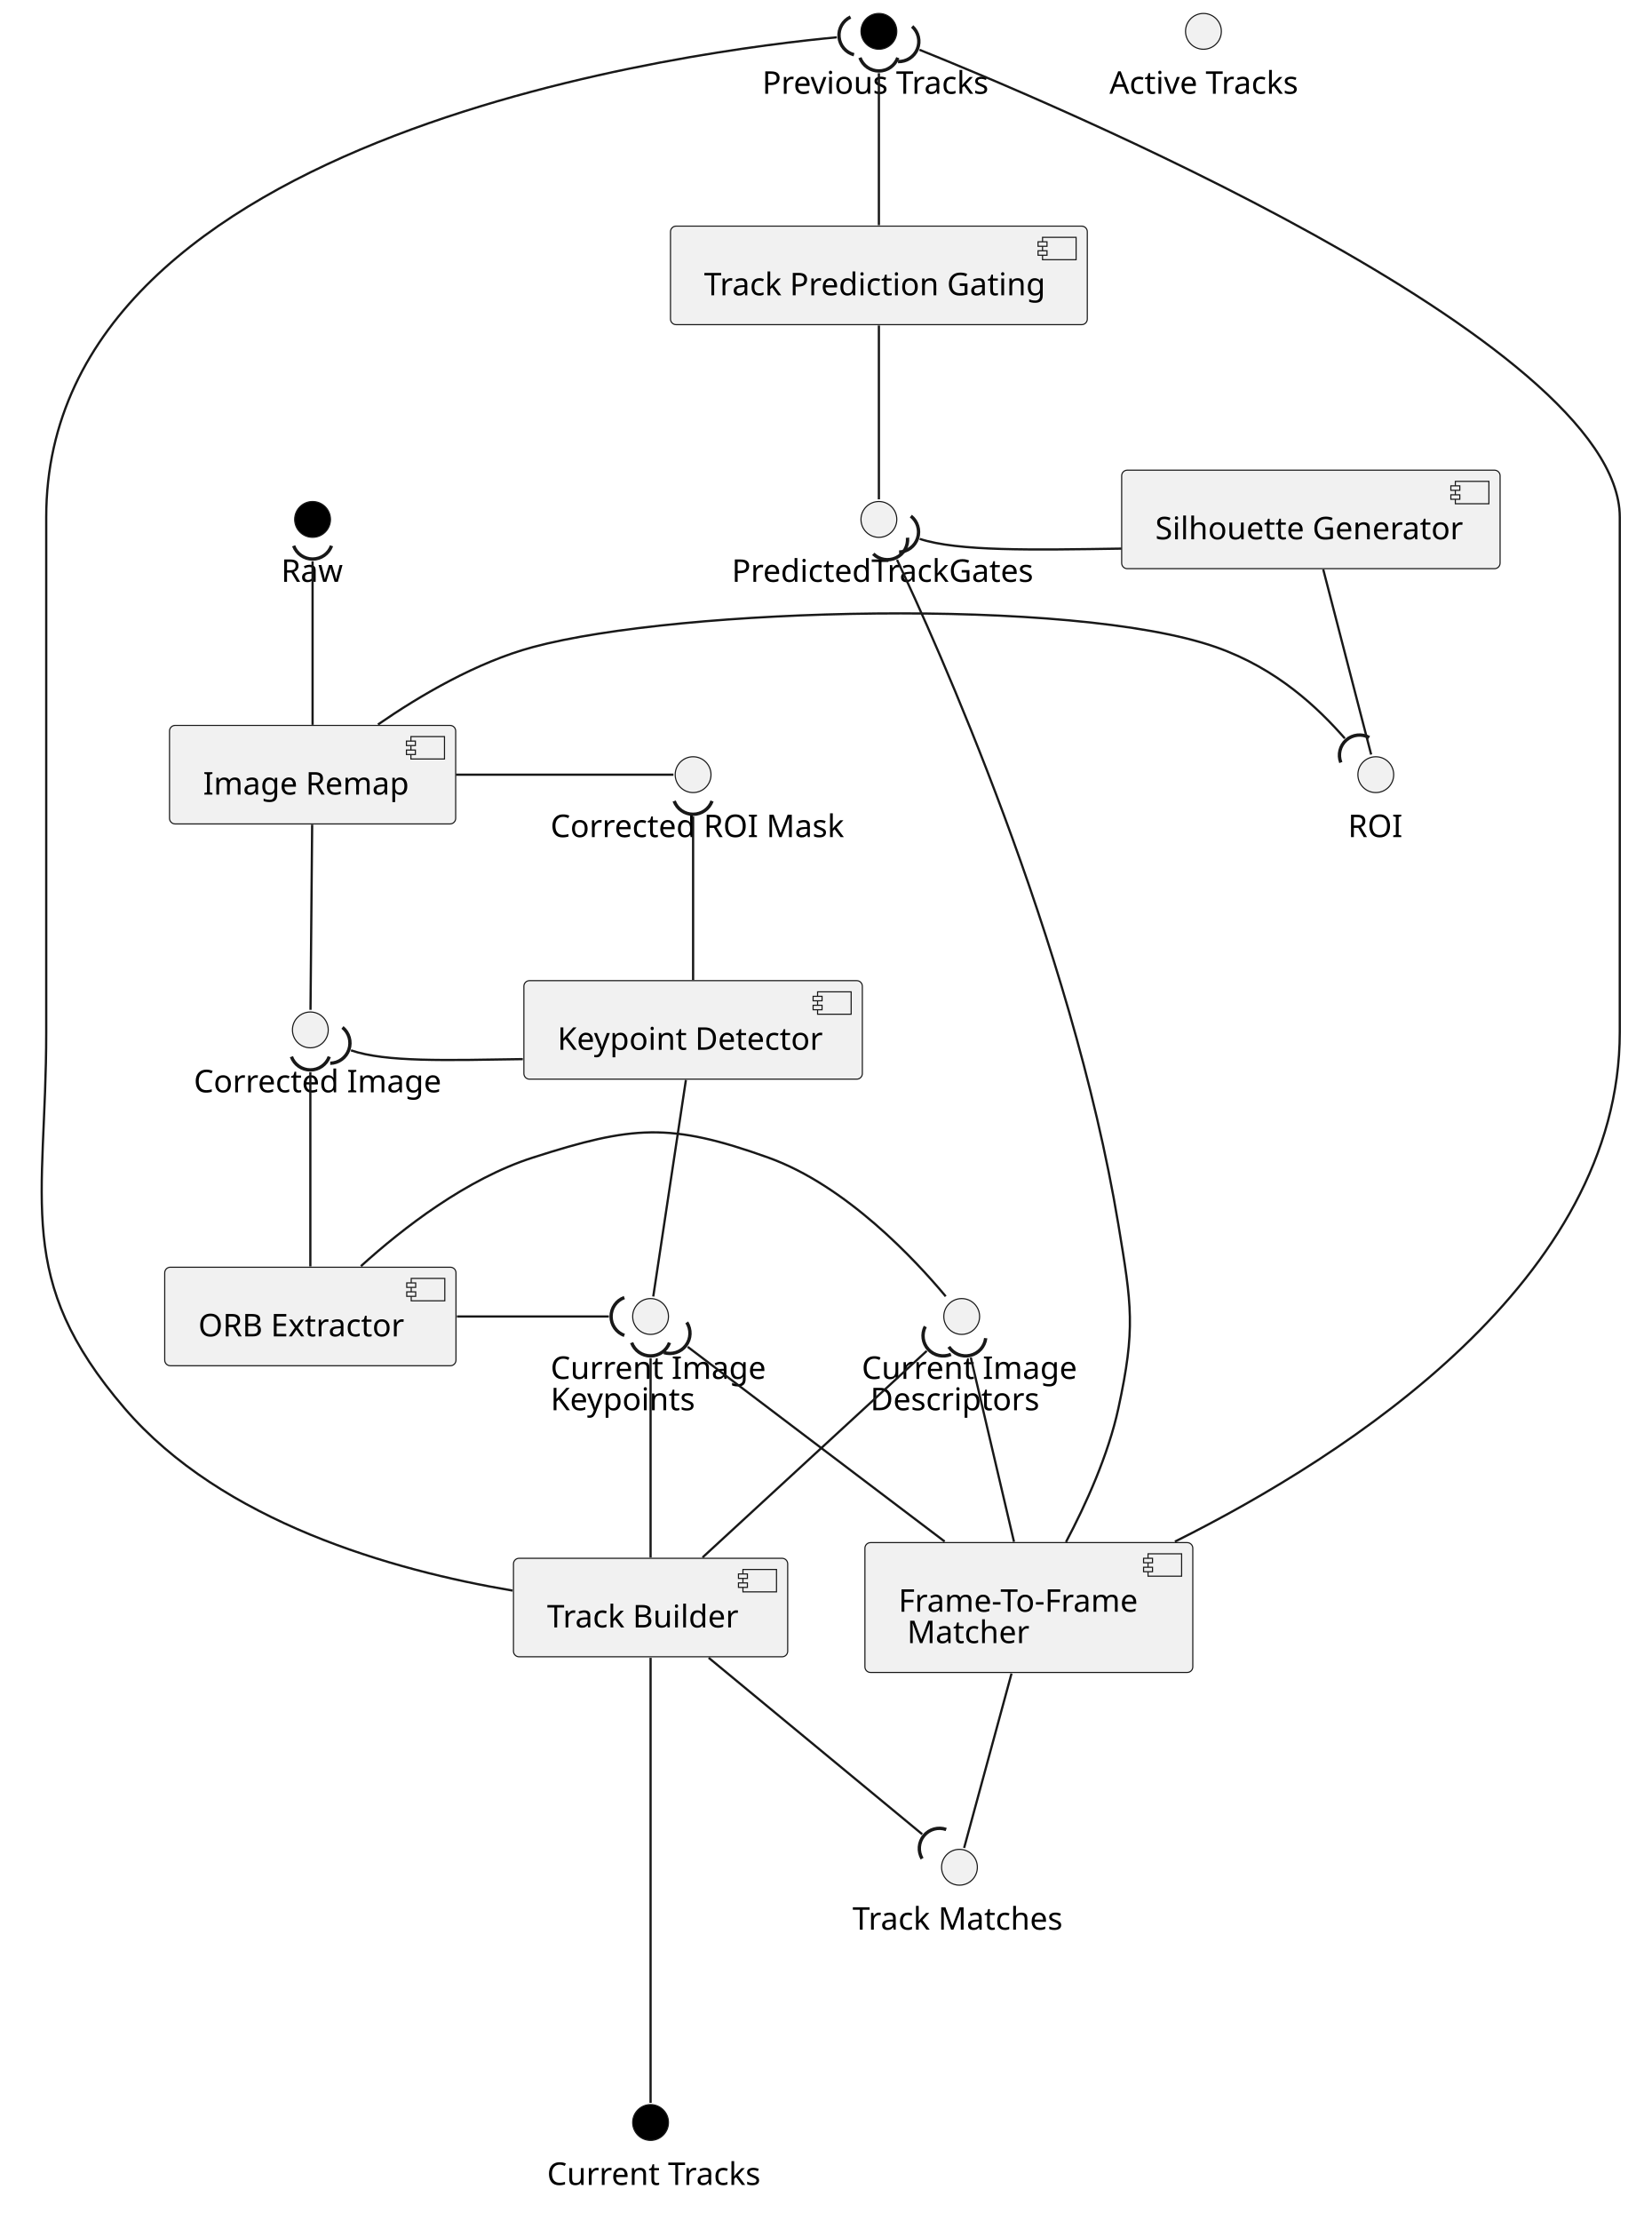
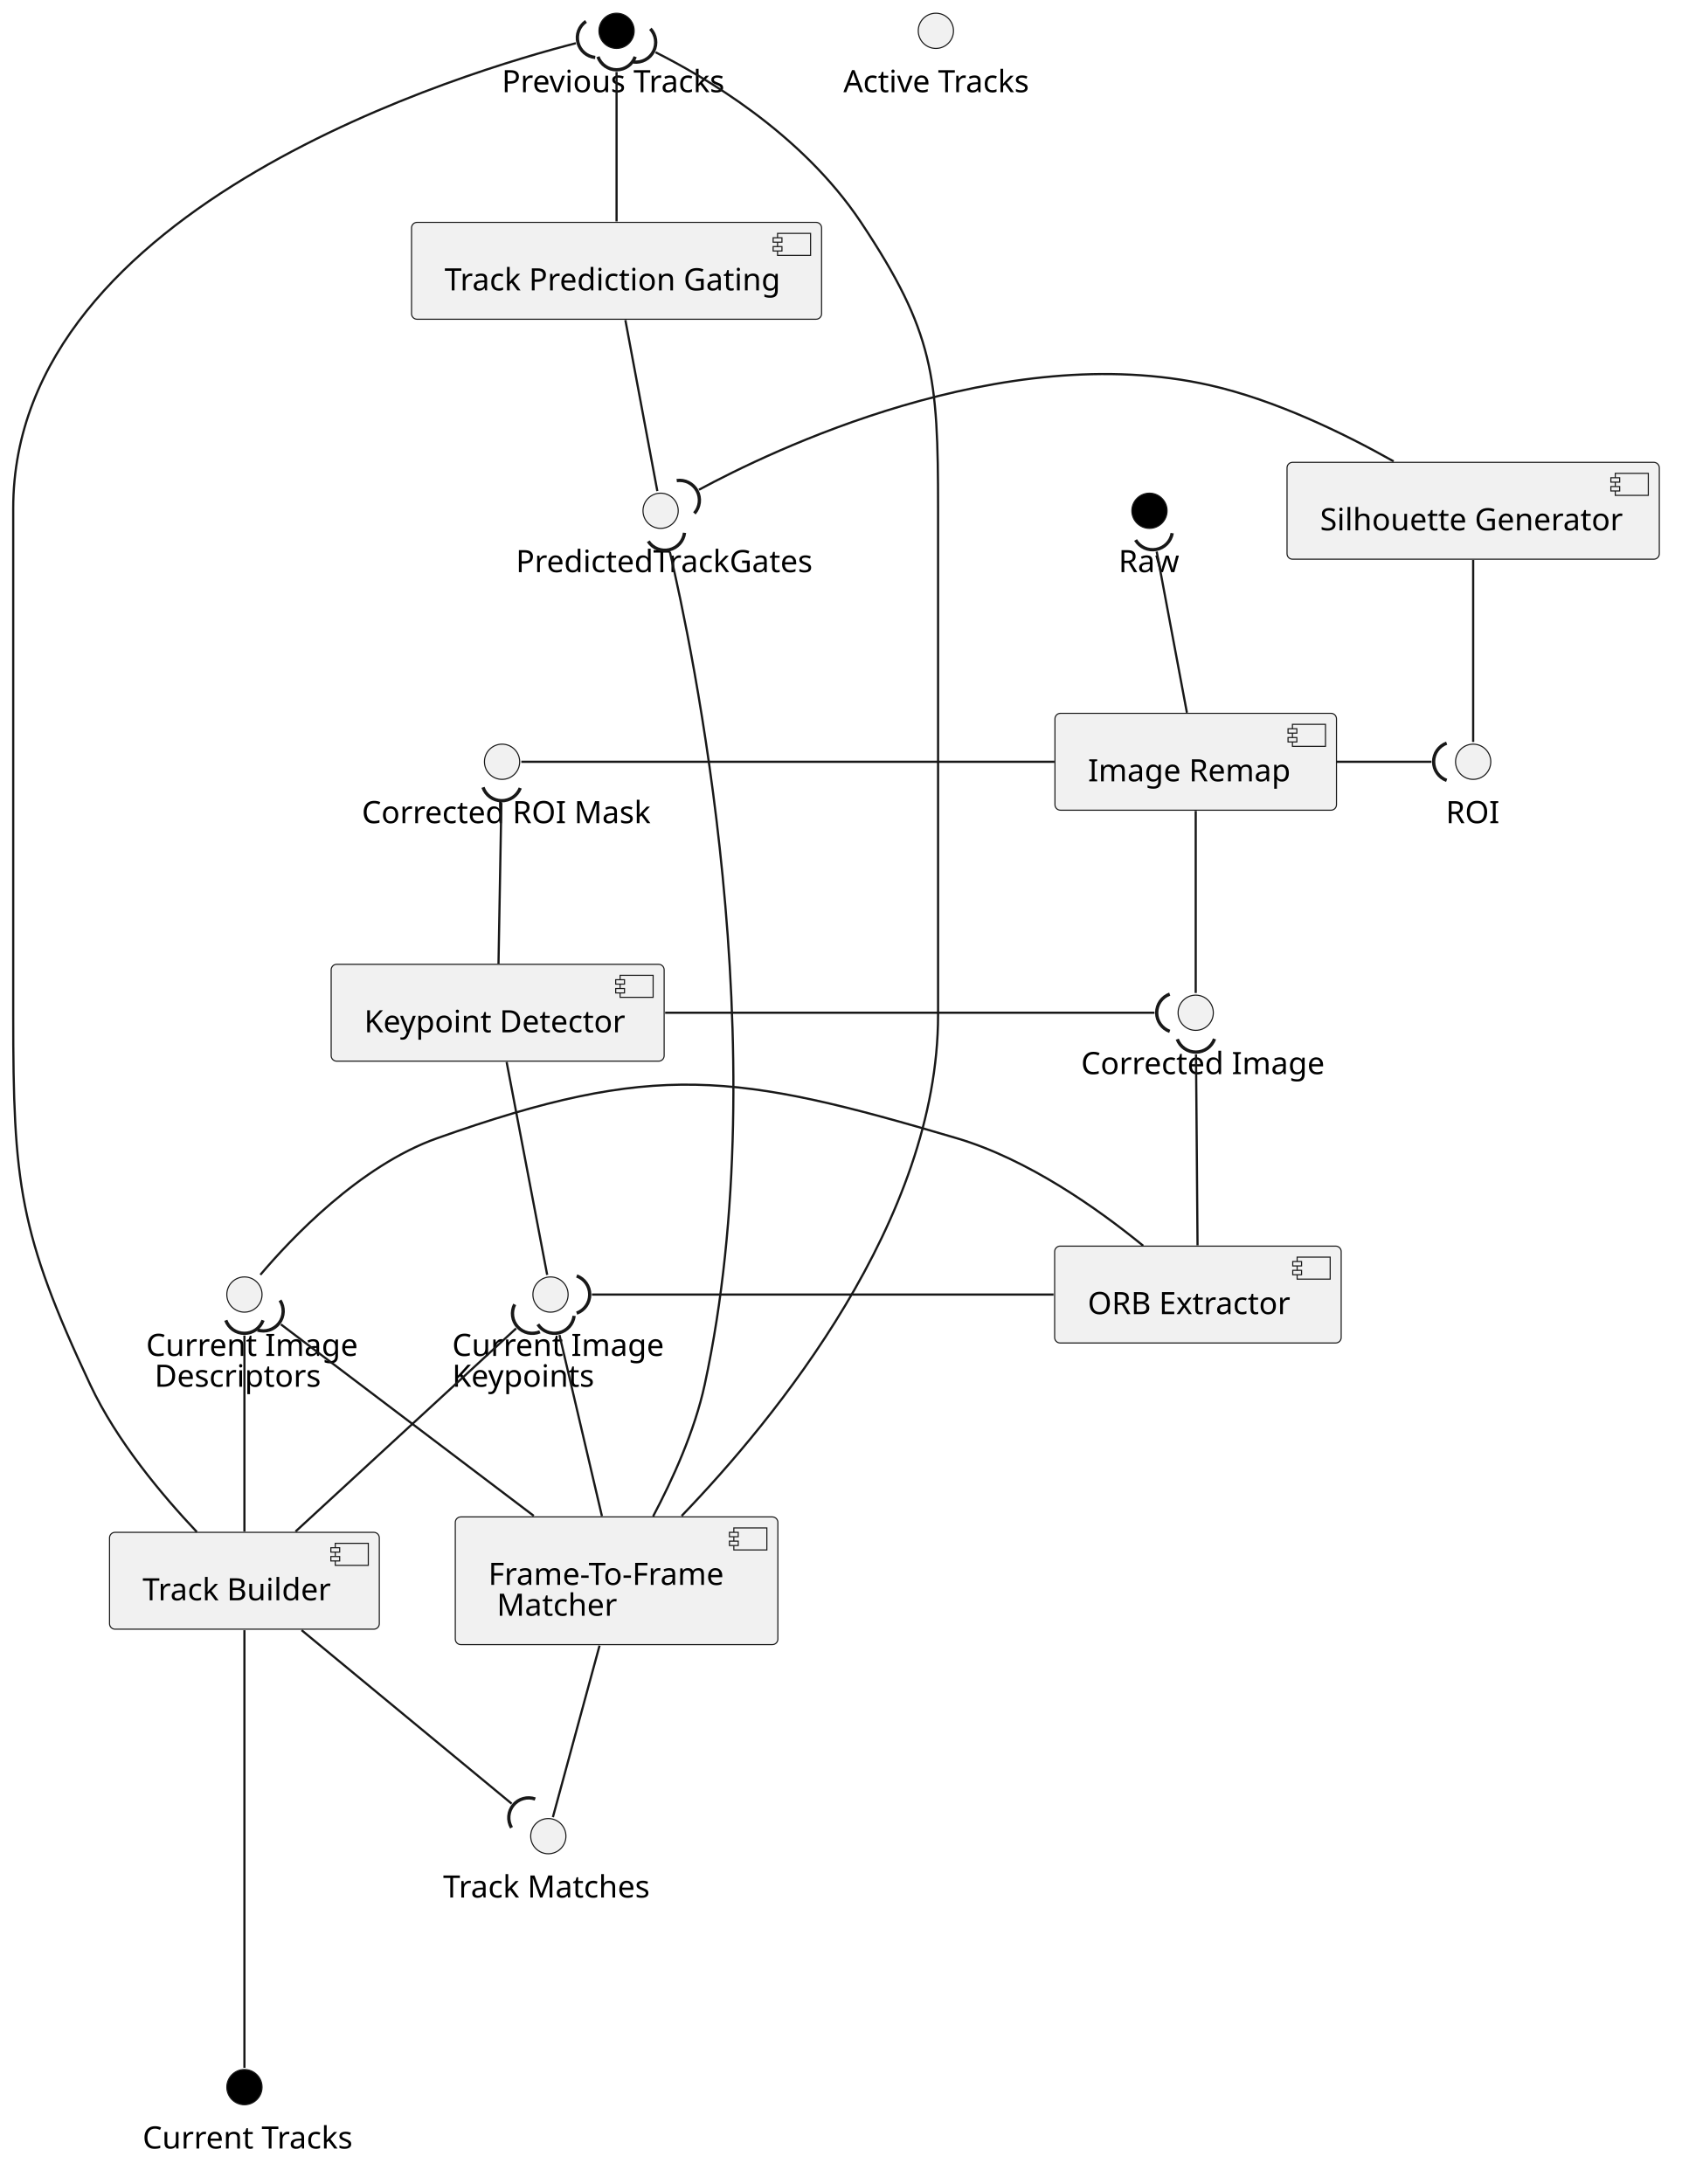
- <svg xmlns="http://www.w3.org/2000/svg" version="1.1" data-diagram-type="DESCRIPTION" style="width:738px;height:992px;background:#FFFFFF;" width="738px" height="992px" viewBox="0 0 738 992" zoomAndPan="magnify" preserveAspectRatio="none" contentStyleType="text/css">
+ <svg xmlns="http://www.w3.org/2000/svg" version="1.1" data-diagram-type="DESCRIPTION" style="width:767px;height:992px;background:#FFFFFF;" width="767px" height="992px" viewBox="0 0 767 992" zoomAndPan="magnify" preserveAspectRatio="none" contentStyleType="text/css">
  <defs />
  <g font-family="sans-serif" lengthAdjust="spacing">
    <g class="entity" data-qualified-name="RawImage" id="ent0001" data-source-line="4">
-       <ellipse cx="139.65" cy="232" rx="8" ry="8" fill="#000" style="stroke:#181818;stroke-width:0.5;" />
-       <text x="125.606" y="259.889" fill="#000" font-size="14" textLength="28.087">Raw</text>
+       <ellipse cx="522" cy="232" rx="8" ry="8" fill="#000" style="stroke:#181818;stroke-width:0.5;" />
+       <text x="507.956" y="259.889" fill="#000" font-size="14" textLength="28.087">Raw</text>
    </g>
    <g class="entity" data-qualified-name="PreviousTracks" id="ent0002" data-source-line="5">
-       <ellipse cx="392.65" cy="14" rx="8" ry="8" fill="#000" style="stroke:#181818;stroke-width:0.5;" />
-       <text x="340.544" y="41.889" fill="#000" font-size="14" textLength="100.363">Previous Tracks</text>
+       <ellipse cx="280" cy="14" rx="8" ry="8" fill="#000" style="stroke:#181818;stroke-width:0.5;" />
+       <text x="227.894" y="41.889" fill="#000" font-size="14" textLength="100.363">Previous Tracks</text>
    </g>
    <g class="entity" data-qualified-name="CorrectedImage" id="ent0003" data-source-line="7">
-       <ellipse cx="138.65" cy="460" rx="8" ry="8" fill="#F1F1F1" style="stroke:#181818;stroke-width:0.5;" />
-       <text x="86.588" y="487.889" fill="#000" font-size="14" textLength="104.125">Corrected Image</text>
+       <ellipse cx="543" cy="460" rx="8" ry="8" fill="#F1F1F1" style="stroke:#181818;stroke-width:0.5;" />
+       <text x="490.938" y="487.889" fill="#000" font-size="14" textLength="104.125">Corrected Image</text>
    </g>
    <g class="entity" data-qualified-name="RoiSilhouette" id="ent0004" data-source-line="8">
-       <ellipse cx="614.65" cy="346" rx="8" ry="8" fill="#F1F1F1" style="stroke:#181818;stroke-width:0.5;" />
-       <text x="602.225" y="373.889" fill="#000" font-size="14" textLength="24.85">ROI</text>
+       <ellipse cx="669" cy="346" rx="8" ry="8" fill="#F1F1F1" style="stroke:#181818;stroke-width:0.5;" />
+       <text x="656.575" y="373.889" fill="#000" font-size="14" textLength="24.85">ROI</text>
    </g>
    <g class="entity" data-qualified-name="CorrectedImageRoiMask" id="ent0005" data-source-line="9">
-       <ellipse cx="309.65" cy="346" rx="8" ry="8" fill="#F1F1F1" style="stroke:#181818;stroke-width:0.5;" />
-       <text x="245.95" y="373.889" fill="#000" font-size="14" textLength="127.4">Corrected ROI Mask</text>
+       <ellipse cx="228" cy="346" rx="8" ry="8" fill="#F1F1F1" style="stroke:#181818;stroke-width:0.5;" />
+       <text x="164.3" y="373.889" fill="#000" font-size="14" textLength="127.4">Corrected ROI Mask</text>
    </g>
    <g class="entity" data-qualified-name="CurrentKeypoints" id="ent0006" data-source-line="10">
-       <ellipse cx="290.65" cy="588" rx="8" ry="8" fill="#F1F1F1" style="stroke:#181818;stroke-width:0.5;" />
-       <text x="245.981" y="615.889" fill="#000" font-size="14" textLength="89.338">Current Image</text>
-       <text x="245.981" y="629.889" fill="#000" font-size="14" textLength="61.513">Keypoints</text>
+       <ellipse cx="250" cy="588" rx="8" ry="8" fill="#F1F1F1" style="stroke:#181818;stroke-width:0.5;" />
+       <text x="205.331" y="615.889" fill="#000" font-size="14" textLength="89.338">Current Image</text>
+       <text x="205.331" y="629.889" fill="#000" font-size="14" textLength="61.513">Keypoints</text>
    </g>
    <g class="entity" data-qualified-name="CurrentDescriptors" id="ent0007" data-source-line="11">
-       <ellipse cx="429.65" cy="588" rx="8" ry="8" fill="#F1F1F1" style="stroke:#181818;stroke-width:0.5;" />
-       <text x="384.981" y="615.889" fill="#000" font-size="14" textLength="89.338">Current Image</text>
-       <text x="388.831" y="629.889" fill="#000" font-size="14" textLength="70.787">Descriptors</text>
+       <ellipse cx="111" cy="588" rx="8" ry="8" fill="#F1F1F1" style="stroke:#181818;stroke-width:0.5;" />
+       <text x="66.331" y="615.889" fill="#000" font-size="14" textLength="89.338">Current Image</text>
+       <text x="70.181" y="629.889" fill="#000" font-size="14" textLength="70.787">Descriptors</text>
    </g>
    <g class="entity" data-qualified-name="Frame2FrameTrackMatches" id="ent0008" data-source-line="12">
-       <ellipse cx="428.65" cy="834" rx="8" ry="8" fill="#F1F1F1" style="stroke:#181818;stroke-width:0.5;" />
-       <text x="380.875" y="861.889" fill="#000" font-size="14" textLength="91.7">Track Matches</text>
+       <ellipse cx="249" cy="834" rx="8" ry="8" fill="#F1F1F1" style="stroke:#181818;stroke-width:0.5;" />
+       <text x="201.225" y="861.889" fill="#000" font-size="14" textLength="91.7">Track Matches</text>
    </g>
    <g class="entity" data-qualified-name="CurrentTracks" id="ent0009" data-source-line="14">
-       <ellipse cx="290.65" cy="948" rx="8" ry="8" fill="#000" style="stroke:#181818;stroke-width:0.5;" />
-       <text x="244.406" y="975.889" fill="#000" font-size="14" textLength="92.488">Current Tracks</text>
+       <ellipse cx="111" cy="948" rx="8" ry="8" fill="#000" style="stroke:#181818;stroke-width:0.5;" />
+       <text x="64.756" y="975.889" fill="#000" font-size="14" textLength="92.488">Current Tracks</text>
    </g>
    <g class="entity" data-qualified-name="ActiveTracks" id="ent0010" data-source-line="15">
-       <ellipse cx="537.65" cy="14" rx="8" ry="8" fill="#F1F1F1" style="stroke:#181818;stroke-width:0.5;" />
-       <text x="495.65" y="41.889" fill="#000" font-size="14" textLength="84">Active Tracks</text>
+       <ellipse cx="425" cy="14" rx="8" ry="8" fill="#F1F1F1" style="stroke:#181818;stroke-width:0.5;" />
+       <text x="383" y="41.889" fill="#000" font-size="14" textLength="84">Active Tracks</text>
    </g>
    <g class="entity" data-qualified-name="TrackPredictionGating" id="ent0011" data-source-line="17">
-       <rect x="299.55" y="101" width="186.212" height="44" fill="#F1F1F1" style="stroke:#181818;stroke-width:0.5;" rx="2.5" ry="2.5" />
-       <rect x="465.762" y="106" width="15" height="10" fill="#F1F1F1" style="stroke:#181818;stroke-width:0.5;" />
-       <rect x="463.762" y="108" width="4" height="2" fill="#F1F1F1" style="stroke:#181818;stroke-width:0.5;" />
-       <rect x="463.762" y="112" width="4" height="2" fill="#F1F1F1" style="stroke:#181818;stroke-width:0.5;" />
-       <text x="314.55" y="131.889" fill="#000" font-size="14" textLength="146.212">Track Prediction Gating</text>
+       <rect x="186.89" y="101" width="186.212" height="44" fill="#F1F1F1" style="stroke:#181818;stroke-width:0.5;" rx="2.5" ry="2.5" />
+       <rect x="353.102" y="106" width="15" height="10" fill="#F1F1F1" style="stroke:#181818;stroke-width:0.5;" />
+       <rect x="351.102" y="108" width="4" height="2" fill="#F1F1F1" style="stroke:#181818;stroke-width:0.5;" />
+       <rect x="351.102" y="112" width="4" height="2" fill="#F1F1F1" style="stroke:#181818;stroke-width:0.5;" />
+       <text x="201.89" y="131.889" fill="#000" font-size="14" textLength="146.212">Track Prediction Gating</text>
    </g>
    <g class="entity" data-qualified-name="PredictedTrackGates" id="ent0013" data-source-line="19">
-       <ellipse cx="392.65" cy="232" rx="8" ry="8" fill="#F1F1F1" style="stroke:#181818;stroke-width:0.5;" />
-       <text x="326.937" y="259.889" fill="#000" font-size="14" textLength="131.425">PredictedTrackGates</text>
+       <ellipse cx="300" cy="232" rx="8" ry="8" fill="#F1F1F1" style="stroke:#181818;stroke-width:0.5;" />
+       <text x="234.287" y="259.889" fill="#000" font-size="14" textLength="131.425">PredictedTrackGates</text>
    </g>
    <g class="entity" data-qualified-name="SilhouetteGenerator" id="ent0015" data-source-line="21">
-       <rect x="501.12" y="210" width="169.063" height="44" fill="#F1F1F1" style="stroke:#181818;stroke-width:0.5;" rx="2.5" ry="2.5" />
-       <rect x="650.183" y="215" width="15" height="10" fill="#F1F1F1" style="stroke:#181818;stroke-width:0.5;" />
-       <rect x="648.183" y="217" width="4" height="2" fill="#F1F1F1" style="stroke:#181818;stroke-width:0.5;" />
-       <rect x="648.183" y="221" width="4" height="2" fill="#F1F1F1" style="stroke:#181818;stroke-width:0.5;" />
-       <text x="516.12" y="240.889" fill="#000" font-size="14" textLength="129.063">Silhouette Generator</text>
+       <rect x="584.47" y="210" width="169.063" height="44" fill="#F1F1F1" style="stroke:#181818;stroke-width:0.5;" rx="2.5" ry="2.5" />
+       <rect x="733.533" y="215" width="15" height="10" fill="#F1F1F1" style="stroke:#181818;stroke-width:0.5;" />
+       <rect x="731.533" y="217" width="4" height="2" fill="#F1F1F1" style="stroke:#181818;stroke-width:0.5;" />
+       <rect x="731.533" y="221" width="4" height="2" fill="#F1F1F1" style="stroke:#181818;stroke-width:0.5;" />
+       <text x="599.47" y="240.889" fill="#000" font-size="14" textLength="129.063">Silhouette Generator</text>
    </g>
    <g class="entity" data-qualified-name="ImageRemap" id="ent0018" data-source-line="25">
-       <rect x="75.73" y="324" width="127.85" height="44" fill="#F1F1F1" style="stroke:#181818;stroke-width:0.5;" rx="2.5" ry="2.5" />
-       <rect x="183.58" y="329" width="15" height="10" fill="#F1F1F1" style="stroke:#181818;stroke-width:0.5;" />
-       <rect x="181.58" y="331" width="4" height="2" fill="#F1F1F1" style="stroke:#181818;stroke-width:0.5;" />
-       <rect x="181.58" y="335" width="4" height="2" fill="#F1F1F1" style="stroke:#181818;stroke-width:0.5;" />
-       <text x="90.73" y="354.889" fill="#000" font-size="14" textLength="87.85">Image Remap</text>
+       <rect x="479.08" y="324" width="127.85" height="44" fill="#F1F1F1" style="stroke:#181818;stroke-width:0.5;" rx="2.5" ry="2.5" />
+       <rect x="586.93" y="329" width="15" height="10" fill="#F1F1F1" style="stroke:#181818;stroke-width:0.5;" />
+       <rect x="584.93" y="331" width="4" height="2" fill="#F1F1F1" style="stroke:#181818;stroke-width:0.5;" />
+       <rect x="584.93" y="335" width="4" height="2" fill="#F1F1F1" style="stroke:#181818;stroke-width:0.5;" />
+       <text x="494.08" y="354.889" fill="#000" font-size="14" textLength="87.85">Image Remap</text>
    </g>
    <g class="entity" data-qualified-name="KeypointDetector" id="ent0023" data-source-line="31">
-       <rect x="234.05" y="438" width="151.213" height="44" fill="#F1F1F1" style="stroke:#181818;stroke-width:0.5;" rx="2.5" ry="2.5" />
-       <rect x="365.263" y="443" width="15" height="10" fill="#F1F1F1" style="stroke:#181818;stroke-width:0.5;" />
-       <rect x="363.263" y="445" width="4" height="2" fill="#F1F1F1" style="stroke:#181818;stroke-width:0.5;" />
-       <rect x="363.263" y="449" width="4" height="2" fill="#F1F1F1" style="stroke:#181818;stroke-width:0.5;" />
-       <text x="249.05" y="468.889" fill="#000" font-size="14" textLength="111.213">Keypoint Detector</text>
+       <rect x="150.39" y="438" width="151.213" height="44" fill="#F1F1F1" style="stroke:#181818;stroke-width:0.5;" rx="2.5" ry="2.5" />
+       <rect x="281.603" y="443" width="15" height="10" fill="#F1F1F1" style="stroke:#181818;stroke-width:0.5;" />
+       <rect x="279.603" y="445" width="4" height="2" fill="#F1F1F1" style="stroke:#181818;stroke-width:0.5;" />
+       <rect x="279.603" y="449" width="4" height="2" fill="#F1F1F1" style="stroke:#181818;stroke-width:0.5;" />
+       <text x="165.39" y="468.889" fill="#000" font-size="14" textLength="111.213">Keypoint Detector</text>
    </g>
    <g class="entity" data-qualified-name="OrbExtractor" id="ent0027" data-source-line="36">
-       <rect x="73.59" y="566" width="130.125" height="44" fill="#F1F1F1" style="stroke:#181818;stroke-width:0.5;" rx="2.5" ry="2.5" />
-       <rect x="183.715" y="571" width="15" height="10" fill="#F1F1F1" style="stroke:#181818;stroke-width:0.5;" />
-       <rect x="181.715" y="573" width="4" height="2" fill="#F1F1F1" style="stroke:#181818;stroke-width:0.5;" />
-       <rect x="181.715" y="577" width="4" height="2" fill="#F1F1F1" style="stroke:#181818;stroke-width:0.5;" />
-       <text x="88.59" y="596.889" fill="#000" font-size="14" textLength="90.125">ORB Extractor</text>
+       <rect x="478.94" y="566" width="130.125" height="44" fill="#F1F1F1" style="stroke:#181818;stroke-width:0.5;" rx="2.5" ry="2.5" />
+       <rect x="589.065" y="571" width="15" height="10" fill="#F1F1F1" style="stroke:#181818;stroke-width:0.5;" />
+       <rect x="587.065" y="573" width="4" height="2" fill="#F1F1F1" style="stroke:#181818;stroke-width:0.5;" />
+       <rect x="587.065" y="577" width="4" height="2" fill="#F1F1F1" style="stroke:#181818;stroke-width:0.5;" />
+       <text x="493.94" y="596.889" fill="#000" font-size="14" textLength="90.125">ORB Extractor</text>
    </g>
    <g class="entity" data-qualified-name="Frame2FrameMatcher" id="ent0033" data-source-line="41">
-       <rect x="386.41" y="689" width="146.488" height="58" fill="#F1F1F1" style="stroke:#181818;stroke-width:0.5;" rx="2.5" ry="2.5" />
-       <rect x="512.898" y="694" width="15" height="10" fill="#F1F1F1" style="stroke:#181818;stroke-width:0.5;" />
-       <rect x="510.898" y="696" width="4" height="2" fill="#F1F1F1" style="stroke:#181818;stroke-width:0.5;" />
-       <rect x="510.898" y="700" width="4" height="2" fill="#F1F1F1" style="stroke:#181818;stroke-width:0.5;" />
-       <text x="401.41" y="719.889" fill="#000" font-size="14" textLength="106.488">Frame-To-Frame</text>
-       <text x="405.26" y="733.889" fill="#000" font-size="14" textLength="50.487">Matcher</text>
+       <rect x="206.76" y="689" width="146.488" height="58" fill="#F1F1F1" style="stroke:#181818;stroke-width:0.5;" rx="2.5" ry="2.5" />
+       <rect x="333.248" y="694" width="15" height="10" fill="#F1F1F1" style="stroke:#181818;stroke-width:0.5;" />
+       <rect x="331.248" y="696" width="4" height="2" fill="#F1F1F1" style="stroke:#181818;stroke-width:0.5;" />
+       <rect x="331.248" y="700" width="4" height="2" fill="#F1F1F1" style="stroke:#181818;stroke-width:0.5;" />
+       <text x="221.76" y="719.889" fill="#000" font-size="14" textLength="106.488">Frame-To-Frame</text>
+       <text x="225.61" y="733.889" fill="#000" font-size="14" textLength="50.487">Matcher</text>
    </g>
    <g class="entity" data-qualified-name="TrackBuilder" id="ent0039" data-source-line="48">
-       <rect x="229.4" y="696" width="122.512" height="44" fill="#F1F1F1" style="stroke:#181818;stroke-width:0.5;" rx="2.5" ry="2.5" />
-       <rect x="331.912" y="701" width="15" height="10" fill="#F1F1F1" style="stroke:#181818;stroke-width:0.5;" />
-       <rect x="329.912" y="703" width="4" height="2" fill="#F1F1F1" style="stroke:#181818;stroke-width:0.5;" />
-       <rect x="329.912" y="707" width="4" height="2" fill="#F1F1F1" style="stroke:#181818;stroke-width:0.5;" />
-       <text x="244.4" y="726.889" fill="#000" font-size="14" textLength="82.512">Track Builder</text>
+       <rect x="49.74" y="696" width="122.512" height="44" fill="#F1F1F1" style="stroke:#181818;stroke-width:0.5;" rx="2.5" ry="2.5" />
+       <rect x="152.252" y="701" width="15" height="10" fill="#F1F1F1" style="stroke:#181818;stroke-width:0.5;" />
+       <rect x="150.252" y="703" width="4" height="2" fill="#F1F1F1" style="stroke:#181818;stroke-width:0.5;" />
+       <rect x="150.252" y="707" width="4" height="2" fill="#F1F1F1" style="stroke:#181818;stroke-width:0.5;" />
+       <text x="64.74" y="726.889" fill="#000" font-size="14" textLength="82.512">Track Builder</text>
    </g>
    <g class="link" data-entity-1="ent0002" data-entity-2="ent0011" id="lnk12" data-source-line="18">
-       <path d="M392.65,32.7 C392.65,48.8 392.65,76.53 392.65,100.57" style="stroke:#181818;stroke-width:1;" fill="none" id="PreviousTracks-backto-TrackPredictionGating" />
-       <path d="M384.193,25.778 A9,9 0 0 0 401.107 25.778" fill="none" style="stroke:#181818;stroke-width:1.5;" />
+       <path d="M280,32.7 C280,48.8 280,76.53 280,100.57" style="stroke:#181818;stroke-width:1;" fill="none" id="PreviousTracks-backto-TrackPredictionGating" />
+       <path d="M271.543,25.778 A9,9 0 0 0 288.457 25.778" fill="none" style="stroke:#181818;stroke-width:1.5;" />
    </g>
    <g class="link" data-entity-1="ent0011" data-entity-2="ent0013" id="lnk14" data-source-line="19" data-link-type="association">
-       <path d="M392.65,145.4 C392.65,169.3 392.65,206.78 392.65,223.04" style="stroke:#181818;stroke-width:1;" fill="none" id="TrackPredictionGating-PredictedTrackGates" />
+       <path d="M284,145.4 C288.47,169.3 295.47,206.78 298.51,223.04" style="stroke:#181818;stroke-width:1;" fill="none" id="TrackPredictionGating-PredictedTrackGates" />
    </g>
    <g class="link" data-entity-1="ent0013" data-entity-2="ent0015" id="lnk16" data-source-line="22">
-       <path d="M410.886,240.694 C427.976,246.274 461.18,245.65 501.06,245.03" style="stroke:#181818;stroke-width:1;" fill="none" id="PredictedTrackGates-backto-SilhouetteGenerator" />
-       <path d="M401.681,246.585 A9,9 0 0 0 406.931 230.506" fill="none" style="stroke:#181818;stroke-width:1.5;" />
+       <path d="M317.423,222.445 C349.333,205.245 455.03,153.62 549.5,175 C579.09,181.7 609.94,196.64 632.88,209.55" style="stroke:#181818;stroke-width:1;" fill="none" id="PredictedTrackGates-backto-SilhouetteGenerator" />
+       <path d="M315.342,233.174 A9,9 0 0 0 307.317 218.285" fill="none" style="stroke:#181818;stroke-width:1.5;" />
    </g>
    <g class="link" data-entity-1="ent0015" data-entity-2="ent0004" id="lnk17" data-source-line="23" data-link-type="association">
-       <path d="M591.17,254.33 C597.68,279.46 608.17,319.96 612.58,337.02" style="stroke:#181818;stroke-width:1;" fill="none" id="SilhouetteGenerator-RoiSilhouette" />
+       <path d="M669,254.33 C669,279.46 669,319.96 669,337.02" style="stroke:#181818;stroke-width:1;" fill="none" id="SilhouetteGenerator-RoiSilhouette" />
    </g>
    <g class="link" data-entity-1="ent0004" data-entity-2="ent0018" id="lnk19" data-source-line="26">
-       <path d="M600.806,329.791 C588.996,316.361 570.72,298.65 543.15,289 C479.18,266.62 303.61,271.43 238.15,289 C212.96,295.76 187.56,310.71 168.87,323.6" style="stroke:#181818;stroke-width:1;" fill="none" id="RoiSilhouette-backto-ImageRemap" />
-       <path d="M611.728,329.404 A9,9 0 0 0 599.026 340.573" fill="none" style="stroke:#181818;stroke-width:1.5;" />
+       <path d="M650.04,346 C639.04,346 628.15,346 607.09,346" style="stroke:#181818;stroke-width:1;" fill="none" id="RoiSilhouette-backto-ImageRemap" />
+       <path d="M656.962,337.543 A9,9 0 0 0 656.962 354.457" fill="none" style="stroke:#181818;stroke-width:1.5;" />
    </g>
    <g class="link" data-entity-1="ent0001" data-entity-2="ent0018" id="lnk20" data-source-line="27">
-       <path d="M139.65,250.7 C139.65,267.6 139.65,298.46 139.65,323.73" style="stroke:#181818;stroke-width:1;" fill="none" id="RawImage-backto-ImageRemap" />
-       <path d="M131.193,243.778 A9,9 0 0 0 148.107 243.778" fill="none" style="stroke:#181818;stroke-width:1.5;" />
+       <path d="M525.284,250.529 C528.454,267.429 534.27,298.46 539.01,323.73" style="stroke:#181818;stroke-width:1;" fill="none" id="RawImage-backto-ImageRemap" />
+       <path d="M515.695,245.285 A9,9 0 0 0 532.32 242.166" fill="none" style="stroke:#181818;stroke-width:1.5;" />
    </g>
    <g class="link" data-entity-1="ent0018" data-entity-2="ent0003" id="lnk21" data-source-line="28" data-link-type="association">
-       <path d="M139.46,368.33 C139.24,393.46 138.88,433.96 138.72,451.02" style="stroke:#181818;stroke-width:1;" fill="none" id="ImageRemap-CorrectedImage" />
+       <path d="M543,368.33 C543,393.46 543,433.96 543,451.02" style="stroke:#181818;stroke-width:1;" fill="none" id="ImageRemap-CorrectedImage" />
    </g>
    <g class="link" data-entity-1="ent0018" data-entity-2="ent0005" id="lnk22" data-source-line="29" data-link-type="association">
-       <path d="M203.69,346 C240.74,346 283.62,346 300.87,346" style="stroke:#181818;stroke-width:1;" fill="none" id="ImageRemap-CorrectedImageRoiMask" />
+       <path d="M478.87,346 C399.49,346 269.59,346 236.74,346" style="stroke:#181818;stroke-width:1;" fill="none" id="ImageRemap-CorrectedImageRoiMask" />
    </g>
    <g class="link" data-entity-1="ent0005" data-entity-2="ent0023" id="lnk24" data-source-line="32">
-       <path d="M309.65,364.7 C309.65,381.6 309.65,412.46 309.65,437.73" style="stroke:#181818;stroke-width:1;" fill="none" id="CorrectedImageRoiMask-backto-KeypointDetector" />
-       <path d="M301.193,357.778 A9,9 0 0 0 318.107 357.778" fill="none" style="stroke:#181818;stroke-width:1.5;" />
+       <path d="M227.683,364.698 C227.383,381.598 226.83,412.46 226.38,437.73" style="stroke:#181818;stroke-width:1;" fill="none" id="CorrectedImageRoiMask-backto-KeypointDetector" />
+       <path d="M219.349,357.628 A9,9 0 0 0 236.261 357.928" fill="none" style="stroke:#181818;stroke-width:1.5;" />
    </g>
    <g class="link" data-entity-1="ent0003" data-entity-2="ent0023" id="lnk25" data-source-line="33">
-       <path d="M156.812,469.135 C172.312,474.435 199.26,473.58 233.57,473.05" style="stroke:#181818;stroke-width:1;" fill="none" id="CorrectedImage-backto-KeypointDetector" />
-       <path d="M147.526,474.898 A9,9 0 0 0 152.999 458.894" fill="none" style="stroke:#181818;stroke-width:1.5;" />
+       <path d="M524.28,460 C492.87,460 382.48,460 302.05,460" style="stroke:#181818;stroke-width:1;" fill="none" id="CorrectedImage-backto-KeypointDetector" />
+       <path d="M531.202,451.543 A9,9 0 0 0 531.202 468.457" fill="none" style="stroke:#181818;stroke-width:1.5;" />
    </g>
    <g class="link" data-entity-1="ent0023" data-entity-2="ent0006" id="lnk26" data-source-line="34" data-link-type="association">
-       <path d="M306.43,482.37 C302.13,510.88 294.73,559.97 291.85,579.07" style="stroke:#181818;stroke-width:1;" fill="none" id="KeypointDetector-CurrentKeypoints" />
+       <path d="M230.07,482.37 C235.5,510.88 244.85,559.97 248.49,579.07" style="stroke:#181818;stroke-width:1;" fill="none" id="KeypointDetector-CurrentKeypoints" />
    </g>
    <g class="link" data-entity-1="ent0003" data-entity-2="ent0027" id="lnk28" data-source-line="37">
-       <path d="M138.65,478.88 C138.65,497.95 138.65,537.12 138.65,565.65" style="stroke:#181818;stroke-width:1;" fill="none" id="CorrectedImage-backto-OrbExtractor" />
-       <path d="M130.193,471.958 A9,9 0 0 0 147.107 471.958" fill="none" style="stroke:#181818;stroke-width:1.5;" />
+       <path d="M543.139,478.88 C543.289,497.95 543.6,537.12 543.83,565.65" style="stroke:#181818;stroke-width:1;" fill="none" id="CorrectedImage-backto-OrbExtractor" />
+       <path d="M534.627,472.025 A9,9 0 0 0 551.541 471.892" fill="none" style="stroke:#181818;stroke-width:1.5;" />
    </g>
    <g class="link" data-entity-1="ent0027" data-entity-2="ent0006" id="lnk30" data-source-line="38">
-       <path d="M204.14,588 C234.63,588 257.48,588 272.01,588" style="stroke:#181818;stroke-width:1;" fill="none" id="OrbExtractor-to-CurrentKeypoints" />
-       <path d="M278.932,579.543 A9,9 0 0 0 278.932 596.457" fill="none" style="stroke:#181818;stroke-width:1.5;" />
+       <path d="M478.45,588 C404.51,588 299.6,588 268.81,588" style="stroke:#181818;stroke-width:1;" fill="none" id="OrbExtractor-to-CurrentKeypoints" />
+       <path d="M261.888,596.457 A9,9 0 0 0 261.888 579.543" fill="none" style="stroke:#181818;stroke-width:1.5;" />
    </g>
    <g class="link" data-entity-1="ent0007" data-entity-2="ent0027" id="lnk32" data-source-line="39" data-link-type="association">
-       <path d="M422.51,579.01 C409.04,562.87 378.09,529.5 343.15,517 C299.21,501.28 282.6,502.77 238.15,517 C208.44,526.51 180.04,548.51 161.25,565.52" style="stroke:#181818;stroke-width:1;" fill="none" id="CurrentDescriptors-OrbExtractor" />
+       <path d="M118.25,579.01 C131.91,562.87 163.28,529.49 198.5,517 C297.36,481.94 333.92,487.25 434.5,517 C466.65,526.51 498.23,548.76 519.15,565.83" style="stroke:#181818;stroke-width:1;" fill="none" id="CurrentDescriptors-OrbExtractor" />
    </g>
    <g class="link" data-entity-1="ent0013" data-entity-2="ent0033" id="lnk34" data-source-line="42">
-       <path d="M400.751,250.032 C417.321,285.112 478.66,420.3 499.65,547 C505.61,582.95 507.37,593.38 499.65,629 C495.1,649.99 485.1,671.99 476.24,688.75" style="stroke:#181818;stroke-width:1;" fill="none" id="PredictedTrackGates-backto-Frame2FrameMatcher" />
-       <path d="M390.148,247.385 A9,9 0 0 0 405.442 240.161" fill="none" style="stroke:#181818;stroke-width:1.5;" />
+       <path d="M304.203,250.676 C313.873,291.916 353.15,475.94 320,629 C315.45,649.99 305.45,671.99 296.59,688.75" style="stroke:#181818;stroke-width:1;" fill="none" id="PredictedTrackGates-backto-Frame2FrameMatcher" />
+       <path d="M294.389,245.868 A9,9 0 0 0 310.857 242.006" fill="none" style="stroke:#181818;stroke-width:1.5;" />
    </g>
    <g class="link" data-entity-1="ent0002" data-entity-2="ent0033" id="lnk35" data-source-line="43">
-       <path d="M410.789,22.237 C463.419,43.377 723.65,151.75 723.65,231 C723.65,231 723.65,231 723.65,461 C723.65,571.45 603.09,649.53 524.91,688.55" style="stroke:#181818;stroke-width:1;" fill="none" id="PreviousTracks-backto-Frame2FrameMatcher" />
-       <path d="M401.214,27.505 A9,9 0 0 0 407.519 11.81" fill="none" style="stroke:#181818;stroke-width:1.5;" />
+       <path d="M297.706,23.738 C318.776,34.378 363.58,59.81 391,101 C424.16,150.81 426,171.16 426,231 C426,231 426,231 426,461 C426,554.12 352.21,644.23 309.55,688.54" style="stroke:#181818;stroke-width:1;" fill="none" id="PreviousTracks-backto-Frame2FrameMatcher" />
+       <path d="M287.715,28.167 A9,9 0 0 0 295.34 13.068" fill="none" style="stroke:#181818;stroke-width:1.5;" />
    </g>
    <g class="link" data-entity-1="ent0007" data-entity-2="ent0033" id="lnk36" data-source-line="44">
-       <path d="M433.722,606.356 C437.872,624.066 446.05,658.99 453.01,688.64" style="stroke:#181818;stroke-width:1;" fill="none" id="CurrentDescriptors-backto-Frame2FrameMatcher" />
-       <path d="M423.908,601.547 A9,9 0 0 0 440.376 597.687" fill="none" style="stroke:#181818;stroke-width:1.5;" />
+       <path d="M127.581,601.558 C149.851,618.428 202.39,658.22 242.39,688.51" style="stroke:#181818;stroke-width:1;" fill="none" id="CurrentDescriptors-backto-Frame2FrameMatcher" />
+       <path d="M116.957,604.12 A9,9 0 0 0 127.17 590.637" fill="none" style="stroke:#181818;stroke-width:1.5;" />
    </g>
    <g class="link" data-entity-1="ent0006" data-entity-2="ent0033" id="lnk37" data-source-line="45">
-       <path d="M307.231,601.558 C329.501,618.428 382.04,658.22 422.04,688.51" style="stroke:#181818;stroke-width:1;" fill="none" id="CurrentKeypoints-backto-Frame2FrameMatcher" />
-       <path d="M296.607,604.12 A9,9 0 0 0 306.82 590.637" fill="none" style="stroke:#181818;stroke-width:1.5;" />
+       <path d="M254.072,606.356 C258.222,624.066 266.4,658.99 273.35,688.64" style="stroke:#181818;stroke-width:1;" fill="none" id="CurrentKeypoints-backto-Frame2FrameMatcher" />
+       <path d="M244.258,601.547 A9,9 0 0 0 260.726 597.687" fill="none" style="stroke:#181818;stroke-width:1.5;" />
    </g>
    <g class="link" data-entity-1="ent0033" data-entity-2="ent0008" id="lnk38" data-source-line="46" data-link-type="association">
-       <path d="M451.91,747.47 C444.88,773.33 434.98,809.73 430.73,825.37" style="stroke:#181818;stroke-width:1;" fill="none" id="Frame2FrameMatcher-Frame2FrameTrackMatches" />
+       <path d="M272.26,747.47 C265.23,773.33 255.33,809.73 251.08,825.37" style="stroke:#181818;stroke-width:1;" fill="none" id="Frame2FrameMatcher-Frame2FrameTrackMatches" />
    </g>
    <g class="link" data-entity-1="ent0002" data-entity-2="ent0039" id="lnk40" data-source-line="49">
-       <path d="M373.863,16.663 C317.533,21.883 20.65,57.37 20.65,231 C20.65,231 20.65,231 20.65,461 C20.65,537.27 6,571.11 55.65,629 C99.26,679.84 175.25,701.36 229,710.43" style="stroke:#181818;stroke-width:1;" fill="none" id="PreviousTracks-backto-TrackBuilder" />
-       <path d="M379.975,7.603 A9,9 0 0 0 381.535 24.445" fill="none" style="stroke:#181818;stroke-width:1.5;" />
+       <path d="M261.504,19.635 C214.604,31.665 6,92.59 6,231 C6,231 6,231 6,461 C6,537.27 8.6,559.95 41,629 C52.94,654.45 73.6,679.11 89.38,695.82" style="stroke:#181818;stroke-width:1;" fill="none" id="PreviousTracks-backto-TrackBuilder" />
+       <path d="M266.107,9.723 A9,9 0 0 0 270.31 26.107" fill="none" style="stroke:#181818;stroke-width:1.5;" />
    </g>
    <g class="link" data-entity-1="ent0007" data-entity-2="ent0039" id="lnk41" data-source-line="50">
-       <path d="M414.015,603.395 C393.215,622.555 345.5,666.5 313.87,695.62" style="stroke:#181818;stroke-width:1;" fill="none" id="CurrentDescriptors-backto-TrackBuilder" />
-       <path d="M413.376,592.485 A9,9 0 0 0 424.836 604.926" fill="none" style="stroke:#181818;stroke-width:1.5;" />
+       <path d="M111,606.62 C111,625.78 111,666.5 111,695.62" style="stroke:#181818;stroke-width:1;" fill="none" id="CurrentDescriptors-backto-TrackBuilder" />
+       <path d="M102.543,599.698 A9,9 0 0 0 119.457 599.698" fill="none" style="stroke:#181818;stroke-width:1.5;" />
    </g>
    <g class="link" data-entity-1="ent0006" data-entity-2="ent0039" id="lnk42" data-source-line="51">
-       <path d="M290.65,606.62 C290.65,625.78 290.65,666.5 290.65,695.62" style="stroke:#181818;stroke-width:1;" fill="none" id="CurrentKeypoints-backto-TrackBuilder" />
-       <path d="M282.193,599.698 A9,9 0 0 0 299.107 599.698" fill="none" style="stroke:#181818;stroke-width:1.5;" />
+       <path d="M234.363,603.393 C213.553,622.553 165.84,666.5 134.22,695.62" style="stroke:#181818;stroke-width:1;" fill="none" id="CurrentKeypoints-backto-TrackBuilder" />
+       <path d="M233.727,592.483 A9,9 0 0 0 245.184 604.927" fill="none" style="stroke:#181818;stroke-width:1.5;" />
    </g>
    <g class="link" data-entity-1="ent0039" data-entity-2="ent0008" id="lnk44" data-source-line="52">
-       <path d="M316.61,740.44 C348,766.37 391.461,802.271 412.001,819.241" style="stroke:#181818;stroke-width:1;" fill="none" id="TrackBuilder-to-Frame2FrameTrackMatches" />
-       <path d="M422.724,817.13 A9,9 0 0 0 411.95 830.169" fill="none" style="stroke:#181818;stroke-width:1.5;" />
+       <path d="M136.96,740.44 C168.34,766.37 211.801,802.271 232.341,819.241" style="stroke:#181818;stroke-width:1;" fill="none" id="TrackBuilder-to-Frame2FrameTrackMatches" />
+       <path d="M243.064,817.13 A9,9 0 0 0 232.29 830.169" fill="none" style="stroke:#181818;stroke-width:1.5;" />
    </g>
    <g class="link" data-entity-1="ent0039" data-entity-2="ent0009" id="lnk45" data-source-line="53" data-link-type="association">
-       <path d="M290.65,740.45 C290.65,789.45 290.65,907.78 290.65,939.22" style="stroke:#181818;stroke-width:1;" fill="none" id="TrackBuilder-CurrentTracks" />
+       <path d="M111,740.45 C111,789.45 111,907.78 111,939.22" style="stroke:#181818;stroke-width:1;" fill="none" id="TrackBuilder-CurrentTracks" />
    </g>
  </g>
</svg>
